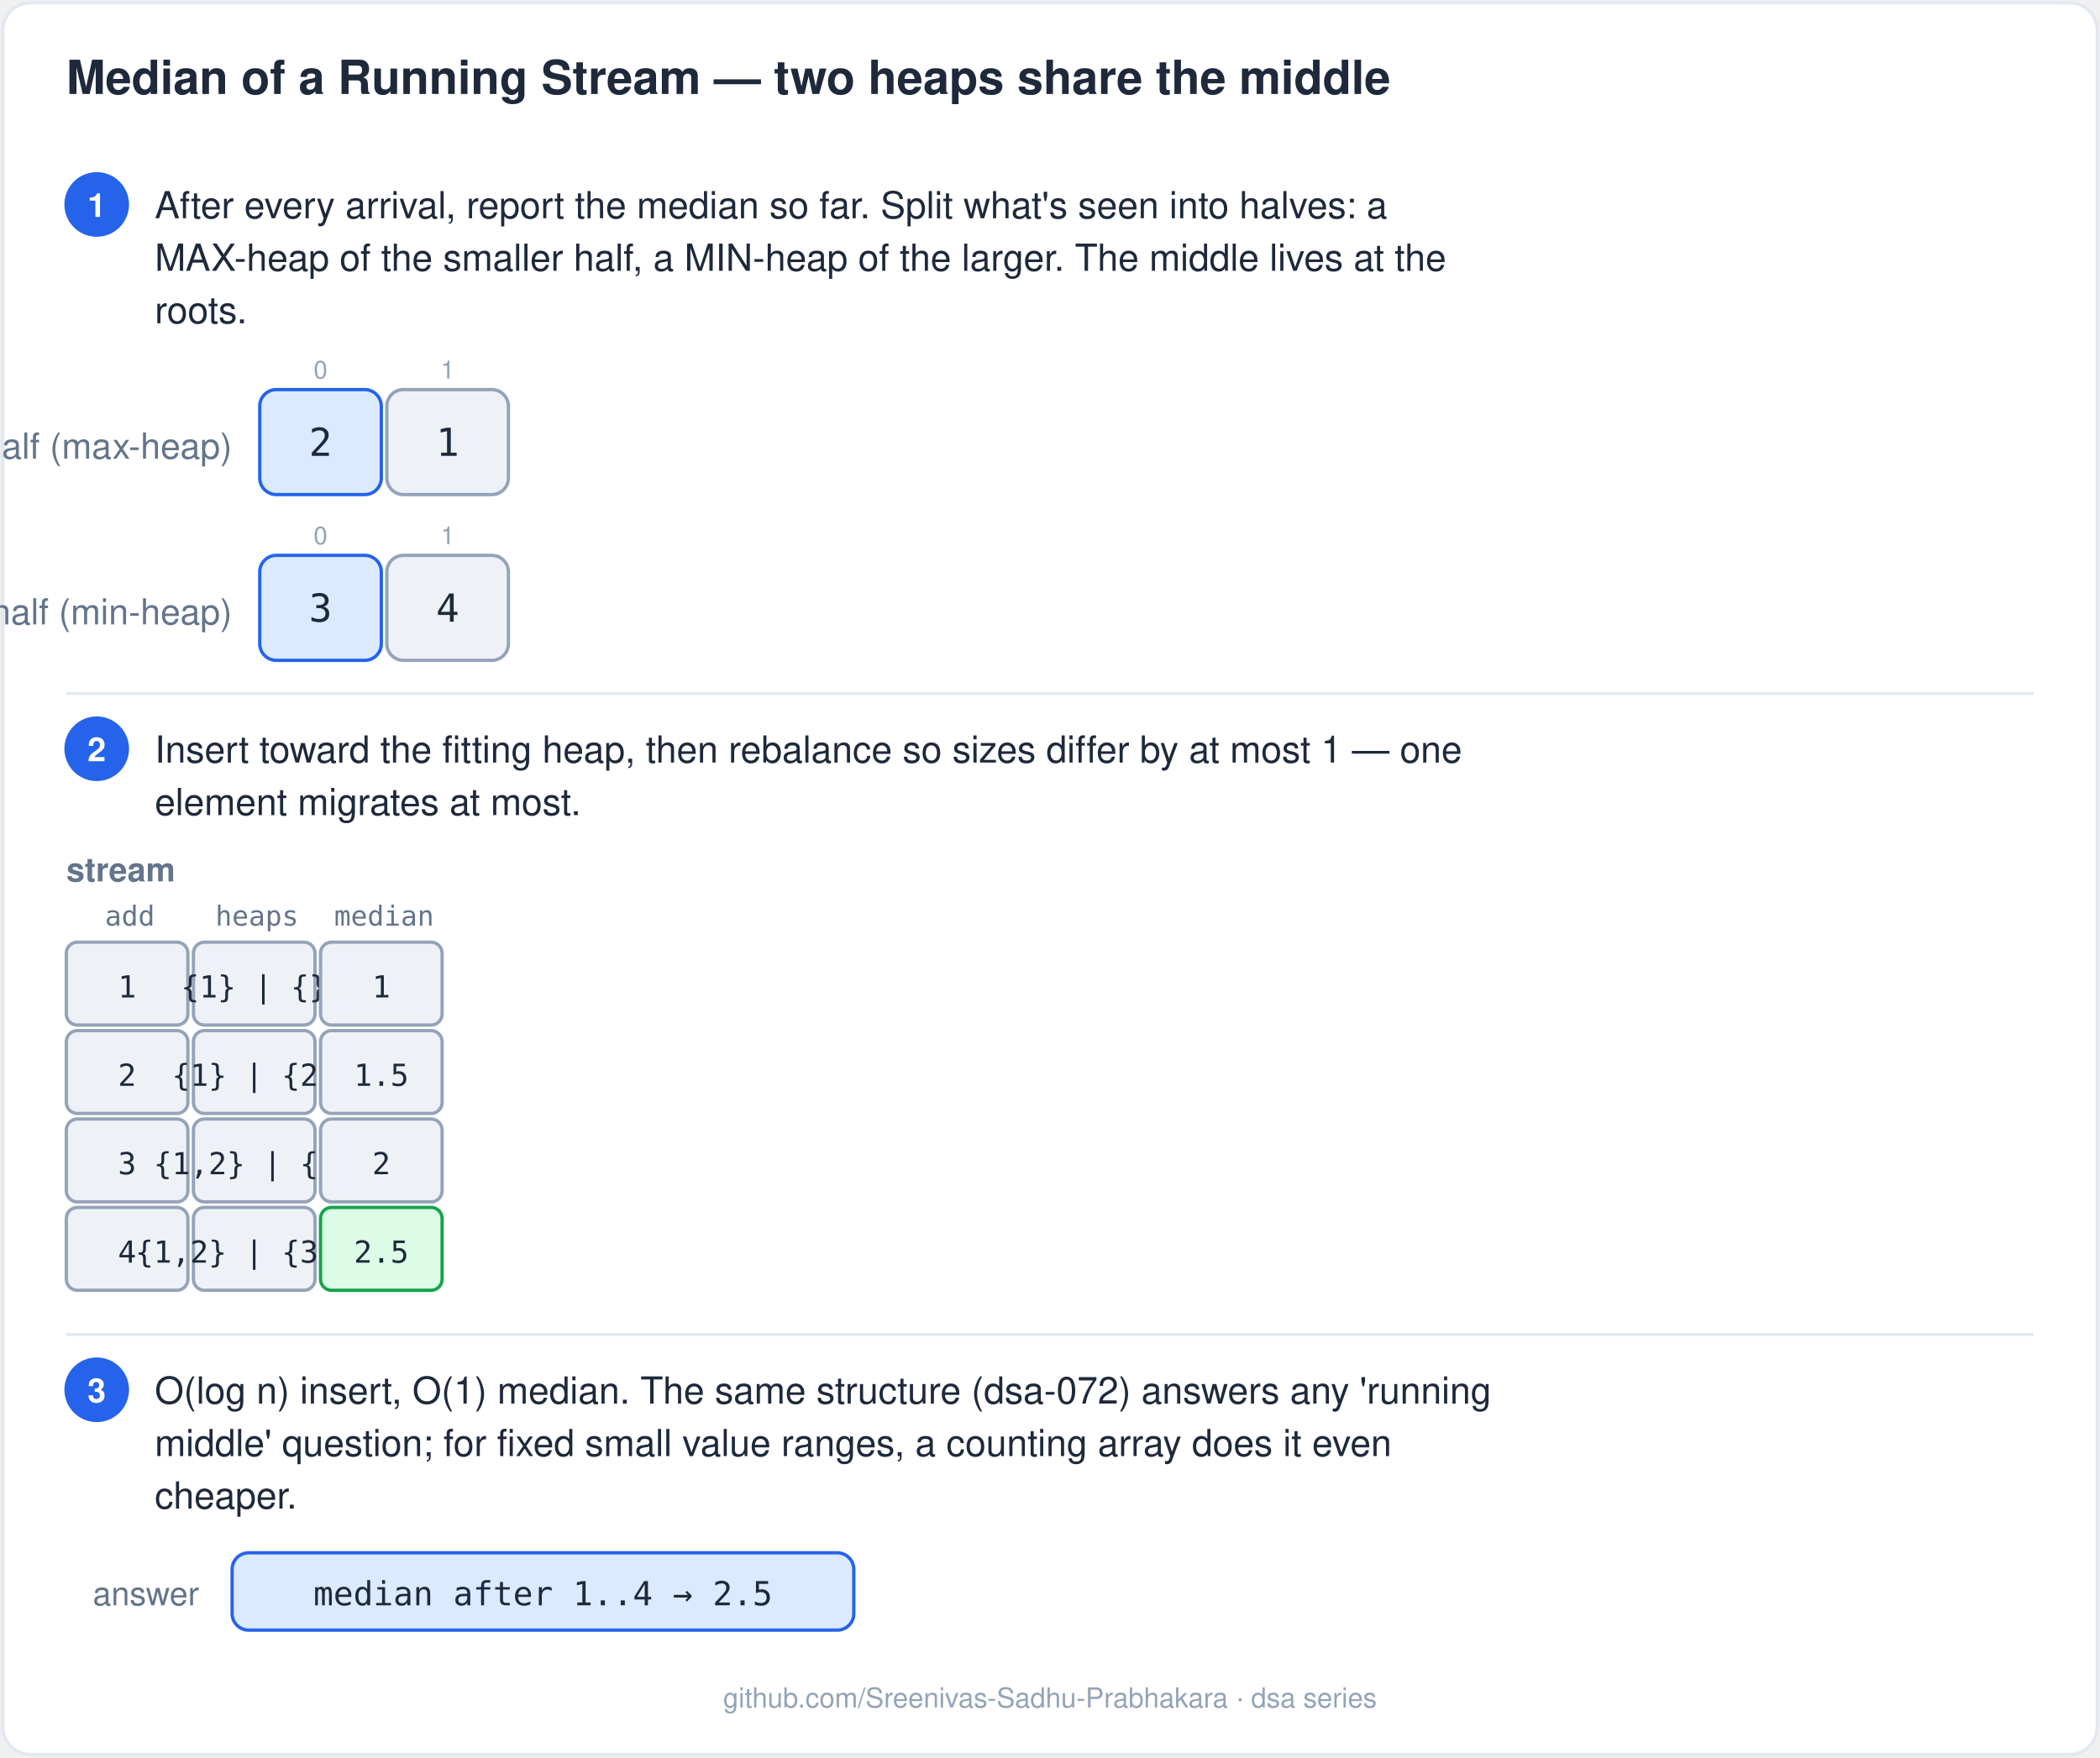
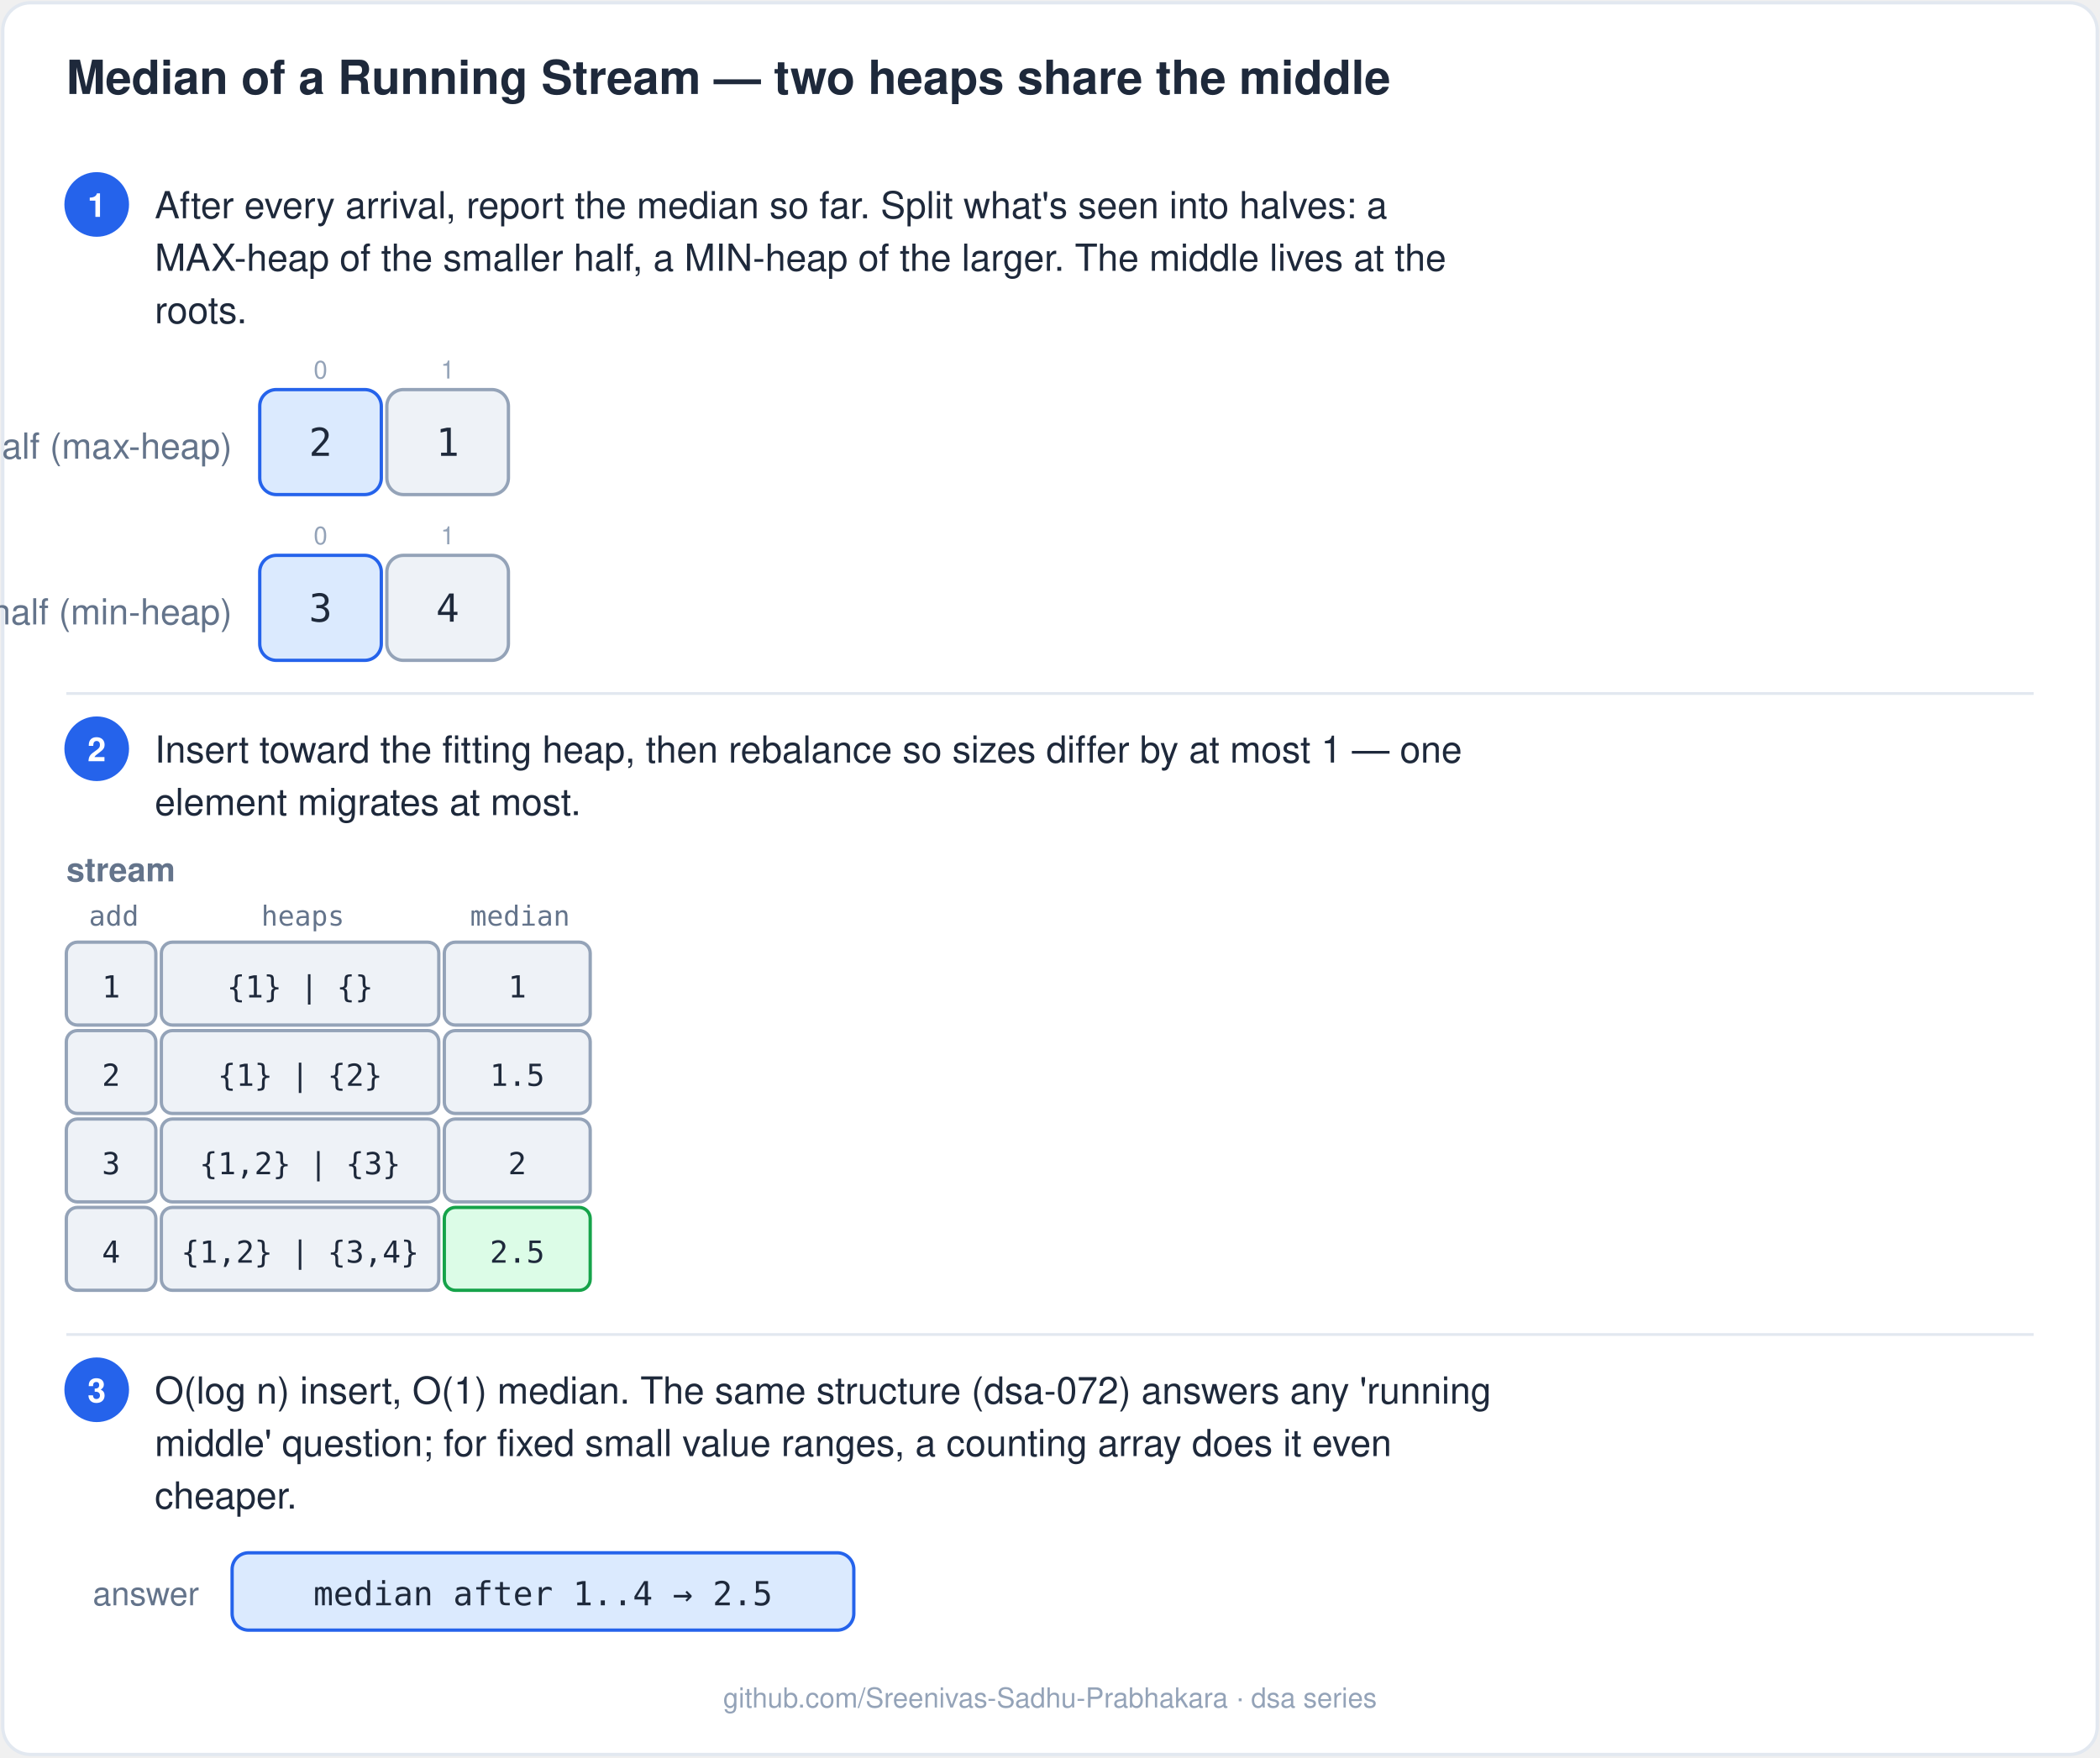
<svg xmlns="http://www.w3.org/2000/svg" width="760" height="636" viewBox="0 0 760 636" role="img" aria-label="Step-by-step visual walkthrough">
  <defs>
    <marker id="arr" markerWidth="8" markerHeight="8" refX="6" refY="3" orient="auto">
      <path d="M0,0 L7,3 L0,6 z" fill="context-stroke" />
    </marker>
  </defs>
  <rect x="1.0" y="1.0" width="758.0" height="634.0" rx="10" fill="#ffffff" stroke="#e2e8f0" stroke-width="1.2" />
  <text x="24.0" y="34.0" font-family="-apple-system,Segoe UI,Helvetica,Arial,sans-serif" font-size="17" fill="#1e293b" text-anchor="start" font-weight="600">Median of a Running Stream — two heaps share the middle</text>
  <circle cx="35.0" cy="74.0" r="11" fill="#2563eb" stroke="#2563eb" stroke-width="1.4" />
  <text x="35.0" y="78.5" font-family="-apple-system,Segoe UI,Helvetica,Arial,sans-serif" font-size="12" fill="#ffffff" text-anchor="middle" font-weight="600">1</text>
  <text x="56.0" y="79.0" font-family="-apple-system,Segoe UI,Helvetica,Arial,sans-serif" font-size="13.5" fill="#1e293b" text-anchor="start">After every arrival, report the median so far. Split what's seen into halves: a</text>
  <text x="56.0" y="98.0" font-family="-apple-system,Segoe UI,Helvetica,Arial,sans-serif" font-size="13.5" fill="#1e293b" text-anchor="start">MAX-heap of the smaller half, a MIN-heap of the larger. The middle lives at the</text>
  <text x="56.0" y="117.0" font-family="-apple-system,Segoe UI,Helvetica,Arial,sans-serif" font-size="13.5" fill="#1e293b" text-anchor="start">roots.</text>
  <text x="84.0" y="166.0" font-family="-apple-system,Segoe UI,Helvetica,Arial,sans-serif" font-size="13" fill="#64748b" text-anchor="end">lower half (max-heap)</text>
  <rect x="94.0" y="141.0" width="44.0" height="38.0" rx="6" fill="#dbeafe" stroke="#2563eb" stroke-width="1.2" />
  <text x="116.0" y="165.0" font-family="ui-monospace,Menlo,monospace" font-size="14" fill="#1e293b" text-anchor="middle">2</text>
  <text x="116.0" y="137.0" font-family="-apple-system,Segoe UI,Helvetica,Arial,sans-serif" font-size="9" fill="#94a3b8" text-anchor="middle">0</text>
  <rect x="140.0" y="141.0" width="44.0" height="38.0" rx="6" fill="#eef2f7" stroke="#94a3b8" stroke-width="1.2" />
  <text x="162.0" y="165.0" font-family="ui-monospace,Menlo,monospace" font-size="14" fill="#1e293b" text-anchor="middle">1</text>
  <text x="162.0" y="137.0" font-family="-apple-system,Segoe UI,Helvetica,Arial,sans-serif" font-size="9" fill="#94a3b8" text-anchor="middle">1</text>
  <text x="84.0" y="226.0" font-family="-apple-system,Segoe UI,Helvetica,Arial,sans-serif" font-size="13" fill="#64748b" text-anchor="end">upper half (min-heap)</text>
  <rect x="94.0" y="201.0" width="44.0" height="38.0" rx="6" fill="#dbeafe" stroke="#2563eb" stroke-width="1.2" />
  <text x="116.0" y="225.0" font-family="ui-monospace,Menlo,monospace" font-size="14" fill="#1e293b" text-anchor="middle">3</text>
  <text x="116.0" y="197.0" font-family="-apple-system,Segoe UI,Helvetica,Arial,sans-serif" font-size="9" fill="#94a3b8" text-anchor="middle">0</text>
  <rect x="140.0" y="201.0" width="44.0" height="38.0" rx="6" fill="#eef2f7" stroke="#94a3b8" stroke-width="1.2" />
  <text x="162.0" y="225.0" font-family="ui-monospace,Menlo,monospace" font-size="14" fill="#1e293b" text-anchor="middle">4</text>
  <text x="162.0" y="197.0" font-family="-apple-system,Segoe UI,Helvetica,Arial,sans-serif" font-size="9" fill="#94a3b8" text-anchor="middle">1</text>
  <line x1="24.0" y1="251.0" x2="736.0" y2="251.0" stroke="#e2e8f0" stroke-width="1" />
  <circle cx="35.0" cy="271.0" r="11" fill="#2563eb" stroke="#2563eb" stroke-width="1.4" />
  <text x="35.0" y="275.5" font-family="-apple-system,Segoe UI,Helvetica,Arial,sans-serif" font-size="12" fill="#ffffff" text-anchor="middle" font-weight="600">2</text>
  <text x="56.0" y="276.0" font-family="-apple-system,Segoe UI,Helvetica,Arial,sans-serif" font-size="13.5" fill="#1e293b" text-anchor="start">Insert toward the fitting heap, then rebalance so sizes differ by at most 1 — one</text>
  <text x="56.0" y="295.0" font-family="-apple-system,Segoe UI,Helvetica,Arial,sans-serif" font-size="13.5" fill="#1e293b" text-anchor="start">element migrates at most.</text>
  <text x="24.0" y="319.0" font-family="-apple-system,Segoe UI,Helvetica,Arial,sans-serif" font-size="12" fill="#64748b" text-anchor="start" font-weight="600">stream</text>
-   <text x="47.0" y="335.0" font-family="ui-monospace,Menlo,monospace" font-size="10" fill="#64748b" text-anchor="middle">add</text>
-   <text x="93.0" y="335.0" font-family="ui-monospace,Menlo,monospace" font-size="10" fill="#64748b" text-anchor="middle">heaps</text>
-   <text x="139.0" y="335.0" font-family="ui-monospace,Menlo,monospace" font-size="10" fill="#64748b" text-anchor="middle">median</text>
-   <rect x="24.0" y="341.0" width="44.0" height="30.0" rx="4" fill="#eef2f7" stroke="#94a3b8" stroke-width="1.2" />
-   <text x="46.0" y="361.0" font-family="ui-monospace,Menlo,monospace" font-size="11" fill="#1e293b" text-anchor="middle">1</text>
-   <rect x="70.0" y="341.0" width="44.0" height="30.0" rx="4" fill="#eef2f7" stroke="#94a3b8" stroke-width="1.2" />
-   <text x="92.0" y="361.0" font-family="ui-monospace,Menlo,monospace" font-size="11" fill="#1e293b" text-anchor="middle">{1} | {}</text>
-   <rect x="116.0" y="341.0" width="44.0" height="30.0" rx="4" fill="#eef2f7" stroke="#94a3b8" stroke-width="1.2" />
-   <text x="138.0" y="361.0" font-family="ui-monospace,Menlo,monospace" font-size="11" fill="#1e293b" text-anchor="middle">1</text>
-   <rect x="24.0" y="373.0" width="44.0" height="30.0" rx="4" fill="#eef2f7" stroke="#94a3b8" stroke-width="1.2" />
-   <text x="46.0" y="393.0" font-family="ui-monospace,Menlo,monospace" font-size="11" fill="#1e293b" text-anchor="middle">2</text>
-   <rect x="70.0" y="373.0" width="44.0" height="30.0" rx="4" fill="#eef2f7" stroke="#94a3b8" stroke-width="1.2" />
-   <text x="92.0" y="393.0" font-family="ui-monospace,Menlo,monospace" font-size="11" fill="#1e293b" text-anchor="middle">{1} | {2}</text>
-   <rect x="116.0" y="373.0" width="44.0" height="30.0" rx="4" fill="#eef2f7" stroke="#94a3b8" stroke-width="1.2" />
-   <text x="138.0" y="393.0" font-family="ui-monospace,Menlo,monospace" font-size="11" fill="#1e293b" text-anchor="middle">1.5</text>
-   <rect x="24.0" y="405.0" width="44.0" height="30.0" rx="4" fill="#eef2f7" stroke="#94a3b8" stroke-width="1.2" />
-   <text x="46.0" y="425.0" font-family="ui-monospace,Menlo,monospace" font-size="11" fill="#1e293b" text-anchor="middle">3</text>
-   <rect x="70.0" y="405.0" width="44.0" height="30.0" rx="4" fill="#eef2f7" stroke="#94a3b8" stroke-width="1.2" />
-   <text x="92.0" y="425.0" font-family="ui-monospace,Menlo,monospace" font-size="11" fill="#1e293b" text-anchor="middle">{1,2} | {3}</text>
-   <rect x="116.0" y="405.0" width="44.0" height="30.0" rx="4" fill="#eef2f7" stroke="#94a3b8" stroke-width="1.2" />
-   <text x="138.0" y="425.0" font-family="ui-monospace,Menlo,monospace" font-size="11" fill="#1e293b" text-anchor="middle">2</text>
-   <rect x="24.0" y="437.0" width="44.0" height="30.0" rx="4" fill="#eef2f7" stroke="#94a3b8" stroke-width="1.2" />
-   <text x="46.0" y="457.0" font-family="ui-monospace,Menlo,monospace" font-size="11" fill="#1e293b" text-anchor="middle">4</text>
-   <rect x="70.0" y="437.0" width="44.0" height="30.0" rx="4" fill="#eef2f7" stroke="#94a3b8" stroke-width="1.2" />
-   <text x="92.0" y="457.0" font-family="ui-monospace,Menlo,monospace" font-size="11" fill="#1e293b" text-anchor="middle">{1,2} | {3,4}</text>
-   <rect x="116.0" y="437.0" width="44.0" height="30.0" rx="4" fill="#dcfce7" stroke="#16a34a" stroke-width="1.2" />
-   <text x="138.0" y="457.0" font-family="ui-monospace,Menlo,monospace" font-size="11" fill="#1e293b" text-anchor="middle">2.5</text>
+   <text x="41.2" y="335.0" font-family="ui-monospace,Menlo,monospace" font-size="10" fill="#64748b" text-anchor="middle">add</text>
+   <text x="109.6" y="335.0" font-family="ui-monospace,Menlo,monospace" font-size="10" fill="#64748b" text-anchor="middle">heaps</text>
+   <text x="188.2" y="335.0" font-family="ui-monospace,Menlo,monospace" font-size="10" fill="#64748b" text-anchor="middle">median</text>
+   <rect x="24.0" y="341.0" width="32.4" height="30.0" rx="4" fill="#eef2f7" stroke="#94a3b8" stroke-width="1.2" />
+   <text x="40.2" y="361.0" font-family="ui-monospace,Menlo,monospace" font-size="11" fill="#1e293b" text-anchor="middle">1</text>
+   <rect x="58.4" y="341.0" width="100.4" height="30.0" rx="4" fill="#eef2f7" stroke="#94a3b8" stroke-width="1.2" />
+   <text x="108.6" y="361.0" font-family="ui-monospace,Menlo,monospace" font-size="11" fill="#1e293b" text-anchor="middle">{1} | {}</text>
+   <rect x="160.8" y="341.0" width="52.8" height="30.0" rx="4" fill="#eef2f7" stroke="#94a3b8" stroke-width="1.2" />
+   <text x="187.2" y="361.0" font-family="ui-monospace,Menlo,monospace" font-size="11" fill="#1e293b" text-anchor="middle">1</text>
+   <rect x="24.0" y="373.0" width="32.4" height="30.0" rx="4" fill="#eef2f7" stroke="#94a3b8" stroke-width="1.2" />
+   <text x="40.2" y="393.0" font-family="ui-monospace,Menlo,monospace" font-size="11" fill="#1e293b" text-anchor="middle">2</text>
+   <rect x="58.4" y="373.0" width="100.4" height="30.0" rx="4" fill="#eef2f7" stroke="#94a3b8" stroke-width="1.2" />
+   <text x="108.6" y="393.0" font-family="ui-monospace,Menlo,monospace" font-size="11" fill="#1e293b" text-anchor="middle">{1} | {2}</text>
+   <rect x="160.8" y="373.0" width="52.8" height="30.0" rx="4" fill="#eef2f7" stroke="#94a3b8" stroke-width="1.2" />
+   <text x="187.2" y="393.0" font-family="ui-monospace,Menlo,monospace" font-size="11" fill="#1e293b" text-anchor="middle">1.5</text>
+   <rect x="24.0" y="405.0" width="32.4" height="30.0" rx="4" fill="#eef2f7" stroke="#94a3b8" stroke-width="1.2" />
+   <text x="40.2" y="425.0" font-family="ui-monospace,Menlo,monospace" font-size="11" fill="#1e293b" text-anchor="middle">3</text>
+   <rect x="58.4" y="405.0" width="100.4" height="30.0" rx="4" fill="#eef2f7" stroke="#94a3b8" stroke-width="1.2" />
+   <text x="108.6" y="425.0" font-family="ui-monospace,Menlo,monospace" font-size="11" fill="#1e293b" text-anchor="middle">{1,2} | {3}</text>
+   <rect x="160.8" y="405.0" width="52.8" height="30.0" rx="4" fill="#eef2f7" stroke="#94a3b8" stroke-width="1.2" />
+   <text x="187.2" y="425.0" font-family="ui-monospace,Menlo,monospace" font-size="11" fill="#1e293b" text-anchor="middle">2</text>
+   <rect x="24.0" y="437.0" width="32.4" height="30.0" rx="4" fill="#eef2f7" stroke="#94a3b8" stroke-width="1.2" />
+   <text x="40.2" y="457.0" font-family="ui-monospace,Menlo,monospace" font-size="11" fill="#1e293b" text-anchor="middle">4</text>
+   <rect x="58.4" y="437.0" width="100.4" height="30.0" rx="4" fill="#eef2f7" stroke="#94a3b8" stroke-width="1.2" />
+   <text x="108.6" y="457.0" font-family="ui-monospace,Menlo,monospace" font-size="11" fill="#1e293b" text-anchor="middle">{1,2} | {3,4}</text>
+   <rect x="160.8" y="437.0" width="52.8" height="30.0" rx="4" fill="#dcfce7" stroke="#16a34a" stroke-width="1.2" />
+   <text x="187.2" y="457.0" font-family="ui-monospace,Menlo,monospace" font-size="11" fill="#1e293b" text-anchor="middle">2.5</text>
  <line x1="24.0" y1="483.0" x2="736.0" y2="483.0" stroke="#e2e8f0" stroke-width="1" />
  <circle cx="35.0" cy="503.0" r="11" fill="#2563eb" stroke="#2563eb" stroke-width="1.4" />
  <text x="35.0" y="507.5" font-family="-apple-system,Segoe UI,Helvetica,Arial,sans-serif" font-size="12" fill="#ffffff" text-anchor="middle" font-weight="600">3</text>
  <text x="56.0" y="508.0" font-family="-apple-system,Segoe UI,Helvetica,Arial,sans-serif" font-size="13.5" fill="#1e293b" text-anchor="start">O(log n) insert, O(1) median. The same structure (dsa-072) answers any 'running</text>
  <text x="56.0" y="527.0" font-family="-apple-system,Segoe UI,Helvetica,Arial,sans-serif" font-size="13.5" fill="#1e293b" text-anchor="start">middle' question; for fixed small value ranges, a counting array does it even</text>
  <text x="56.0" y="546.0" font-family="-apple-system,Segoe UI,Helvetica,Arial,sans-serif" font-size="13.5" fill="#1e293b" text-anchor="start">cheaper.</text>
  <text x="72.0" y="581.0" font-family="-apple-system,Segoe UI,Helvetica,Arial,sans-serif" font-size="12" fill="#64748b" text-anchor="end">answer</text>
  <rect x="84.0" y="562.0" width="225.0" height="28.0" rx="6" fill="#dbeafe" stroke="#2563eb" stroke-width="1.2" />
  <text x="196.5" y="581.0" font-family="ui-monospace,Menlo,monospace" font-size="12" fill="#1e293b" text-anchor="middle">median after 1..4 → 2.5</text>
  <text x="380.0" y="618.0" font-family="-apple-system,Segoe UI,Helvetica,Arial,sans-serif" font-size="10" fill="#94a3b8" text-anchor="middle">github.com/Sreenivas-Sadhu-Prabhakara · dsa series</text>
</svg>
